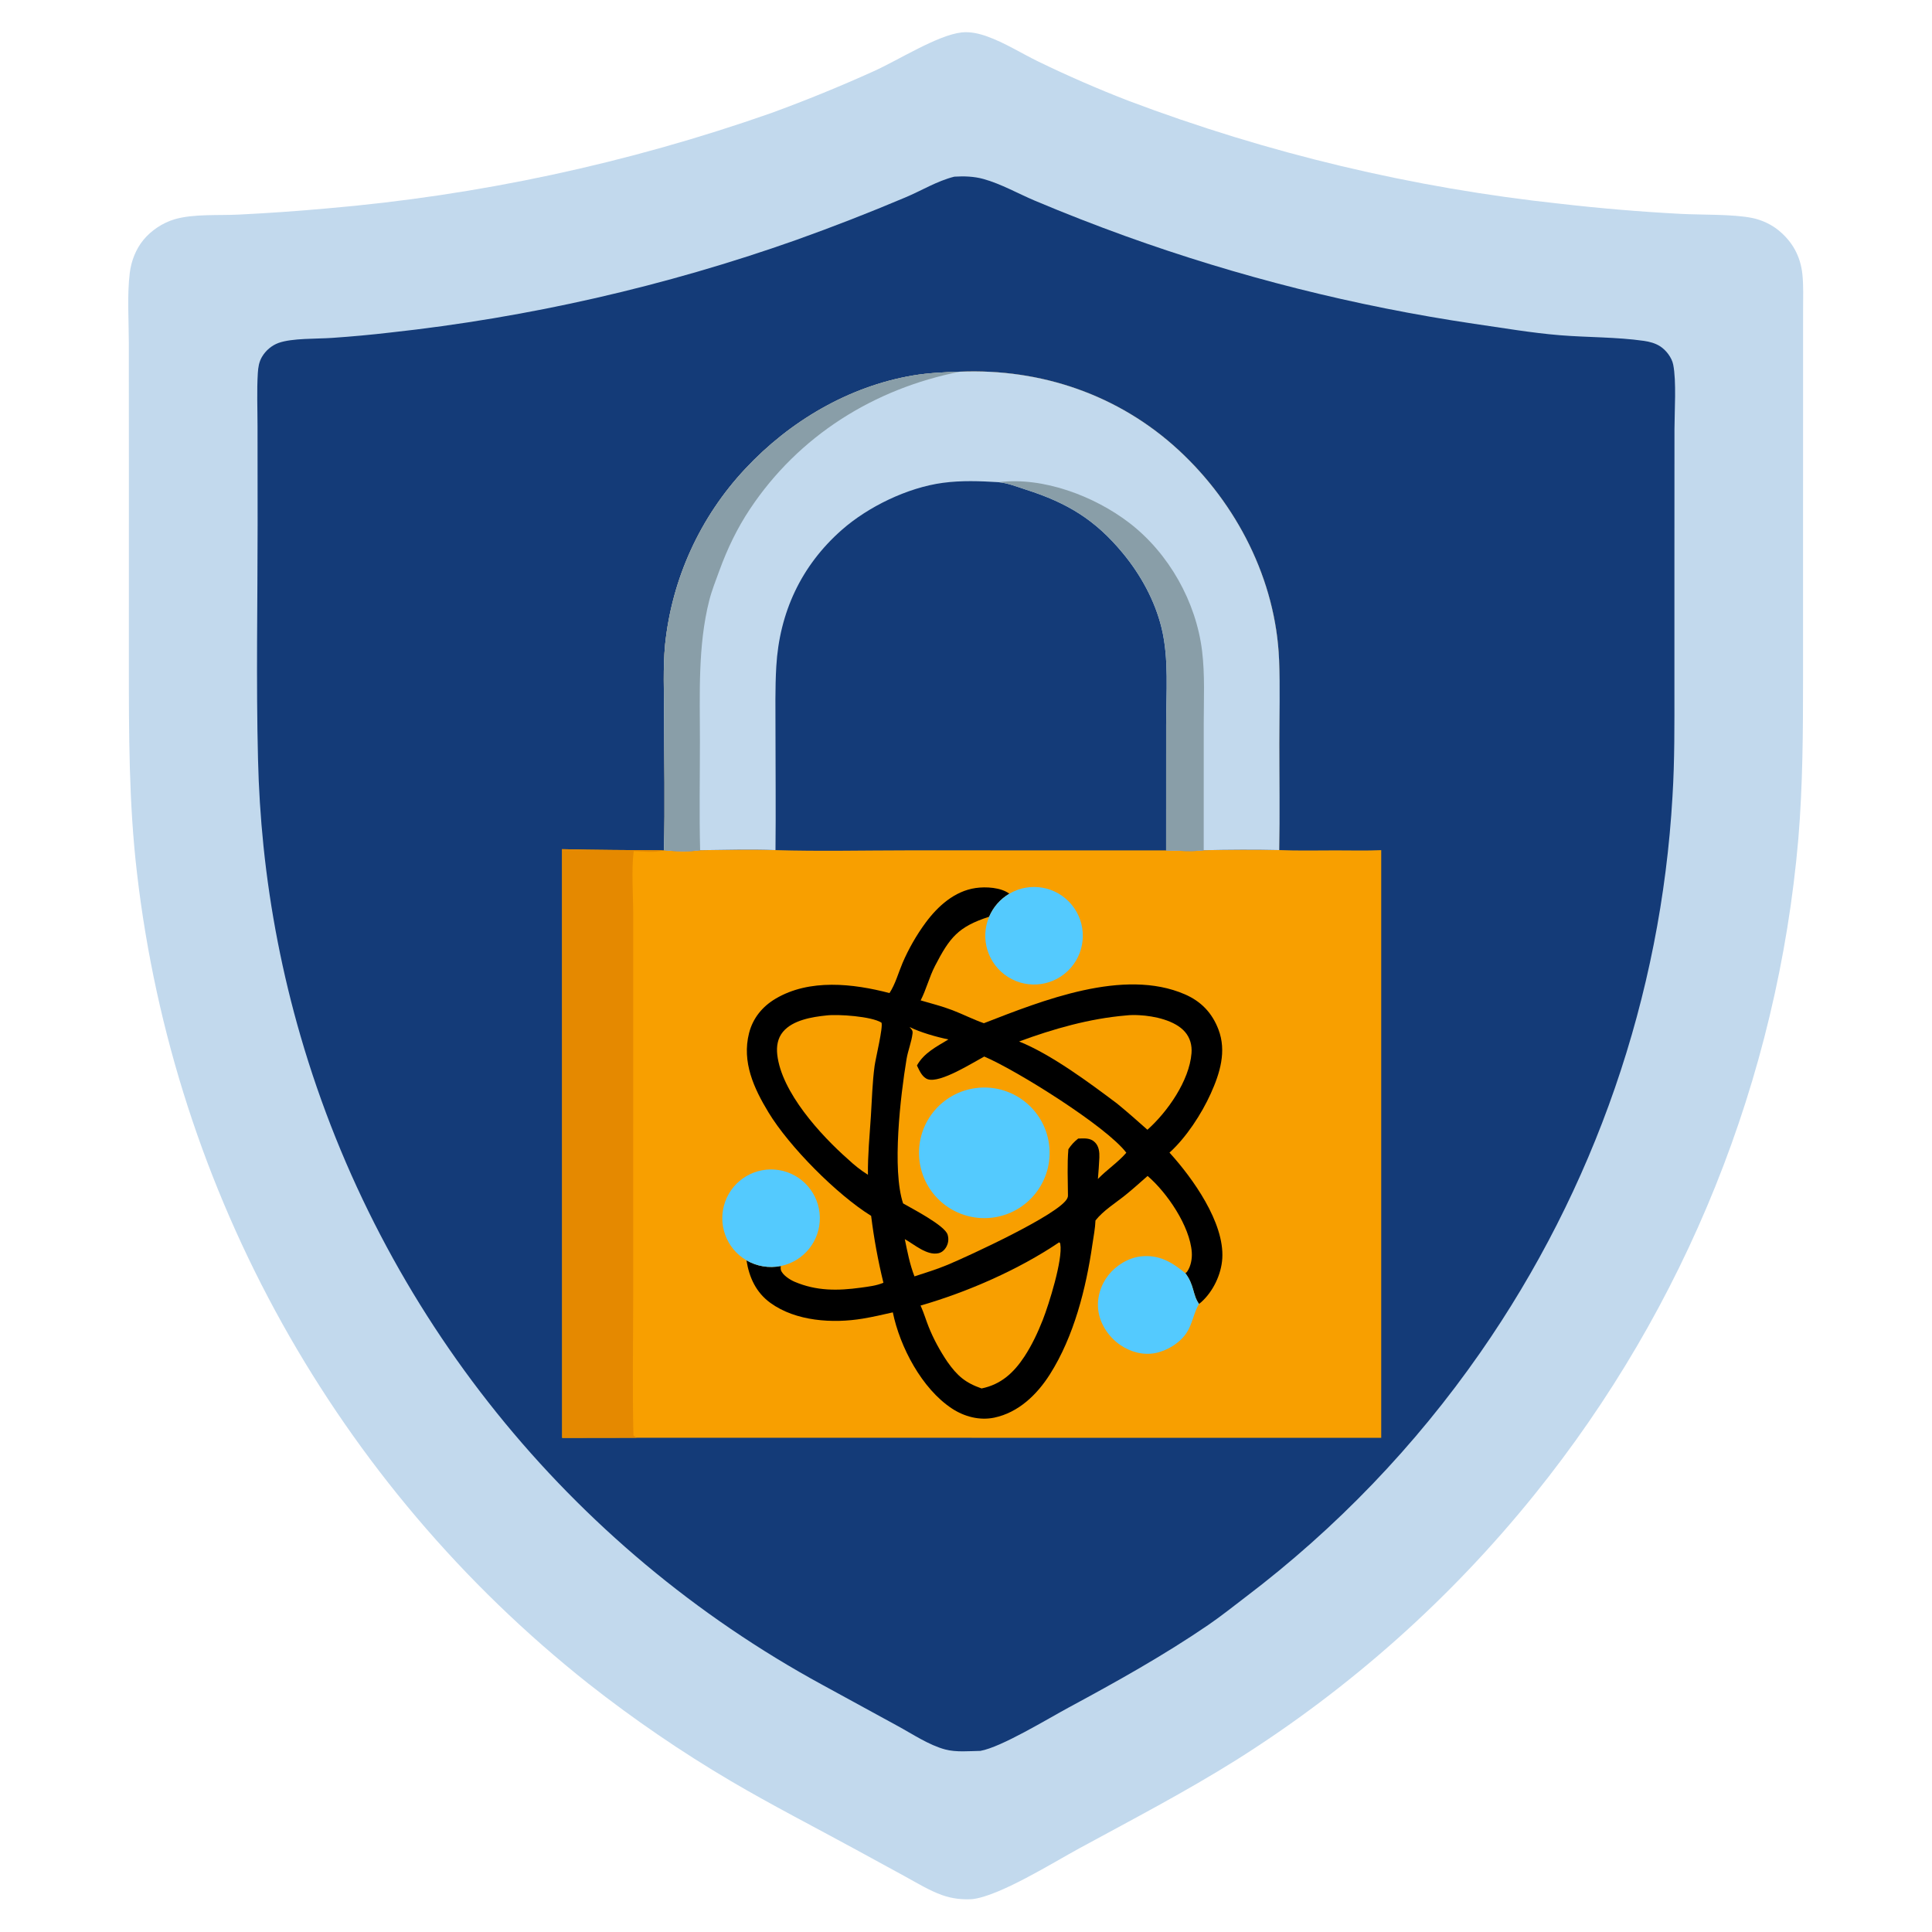
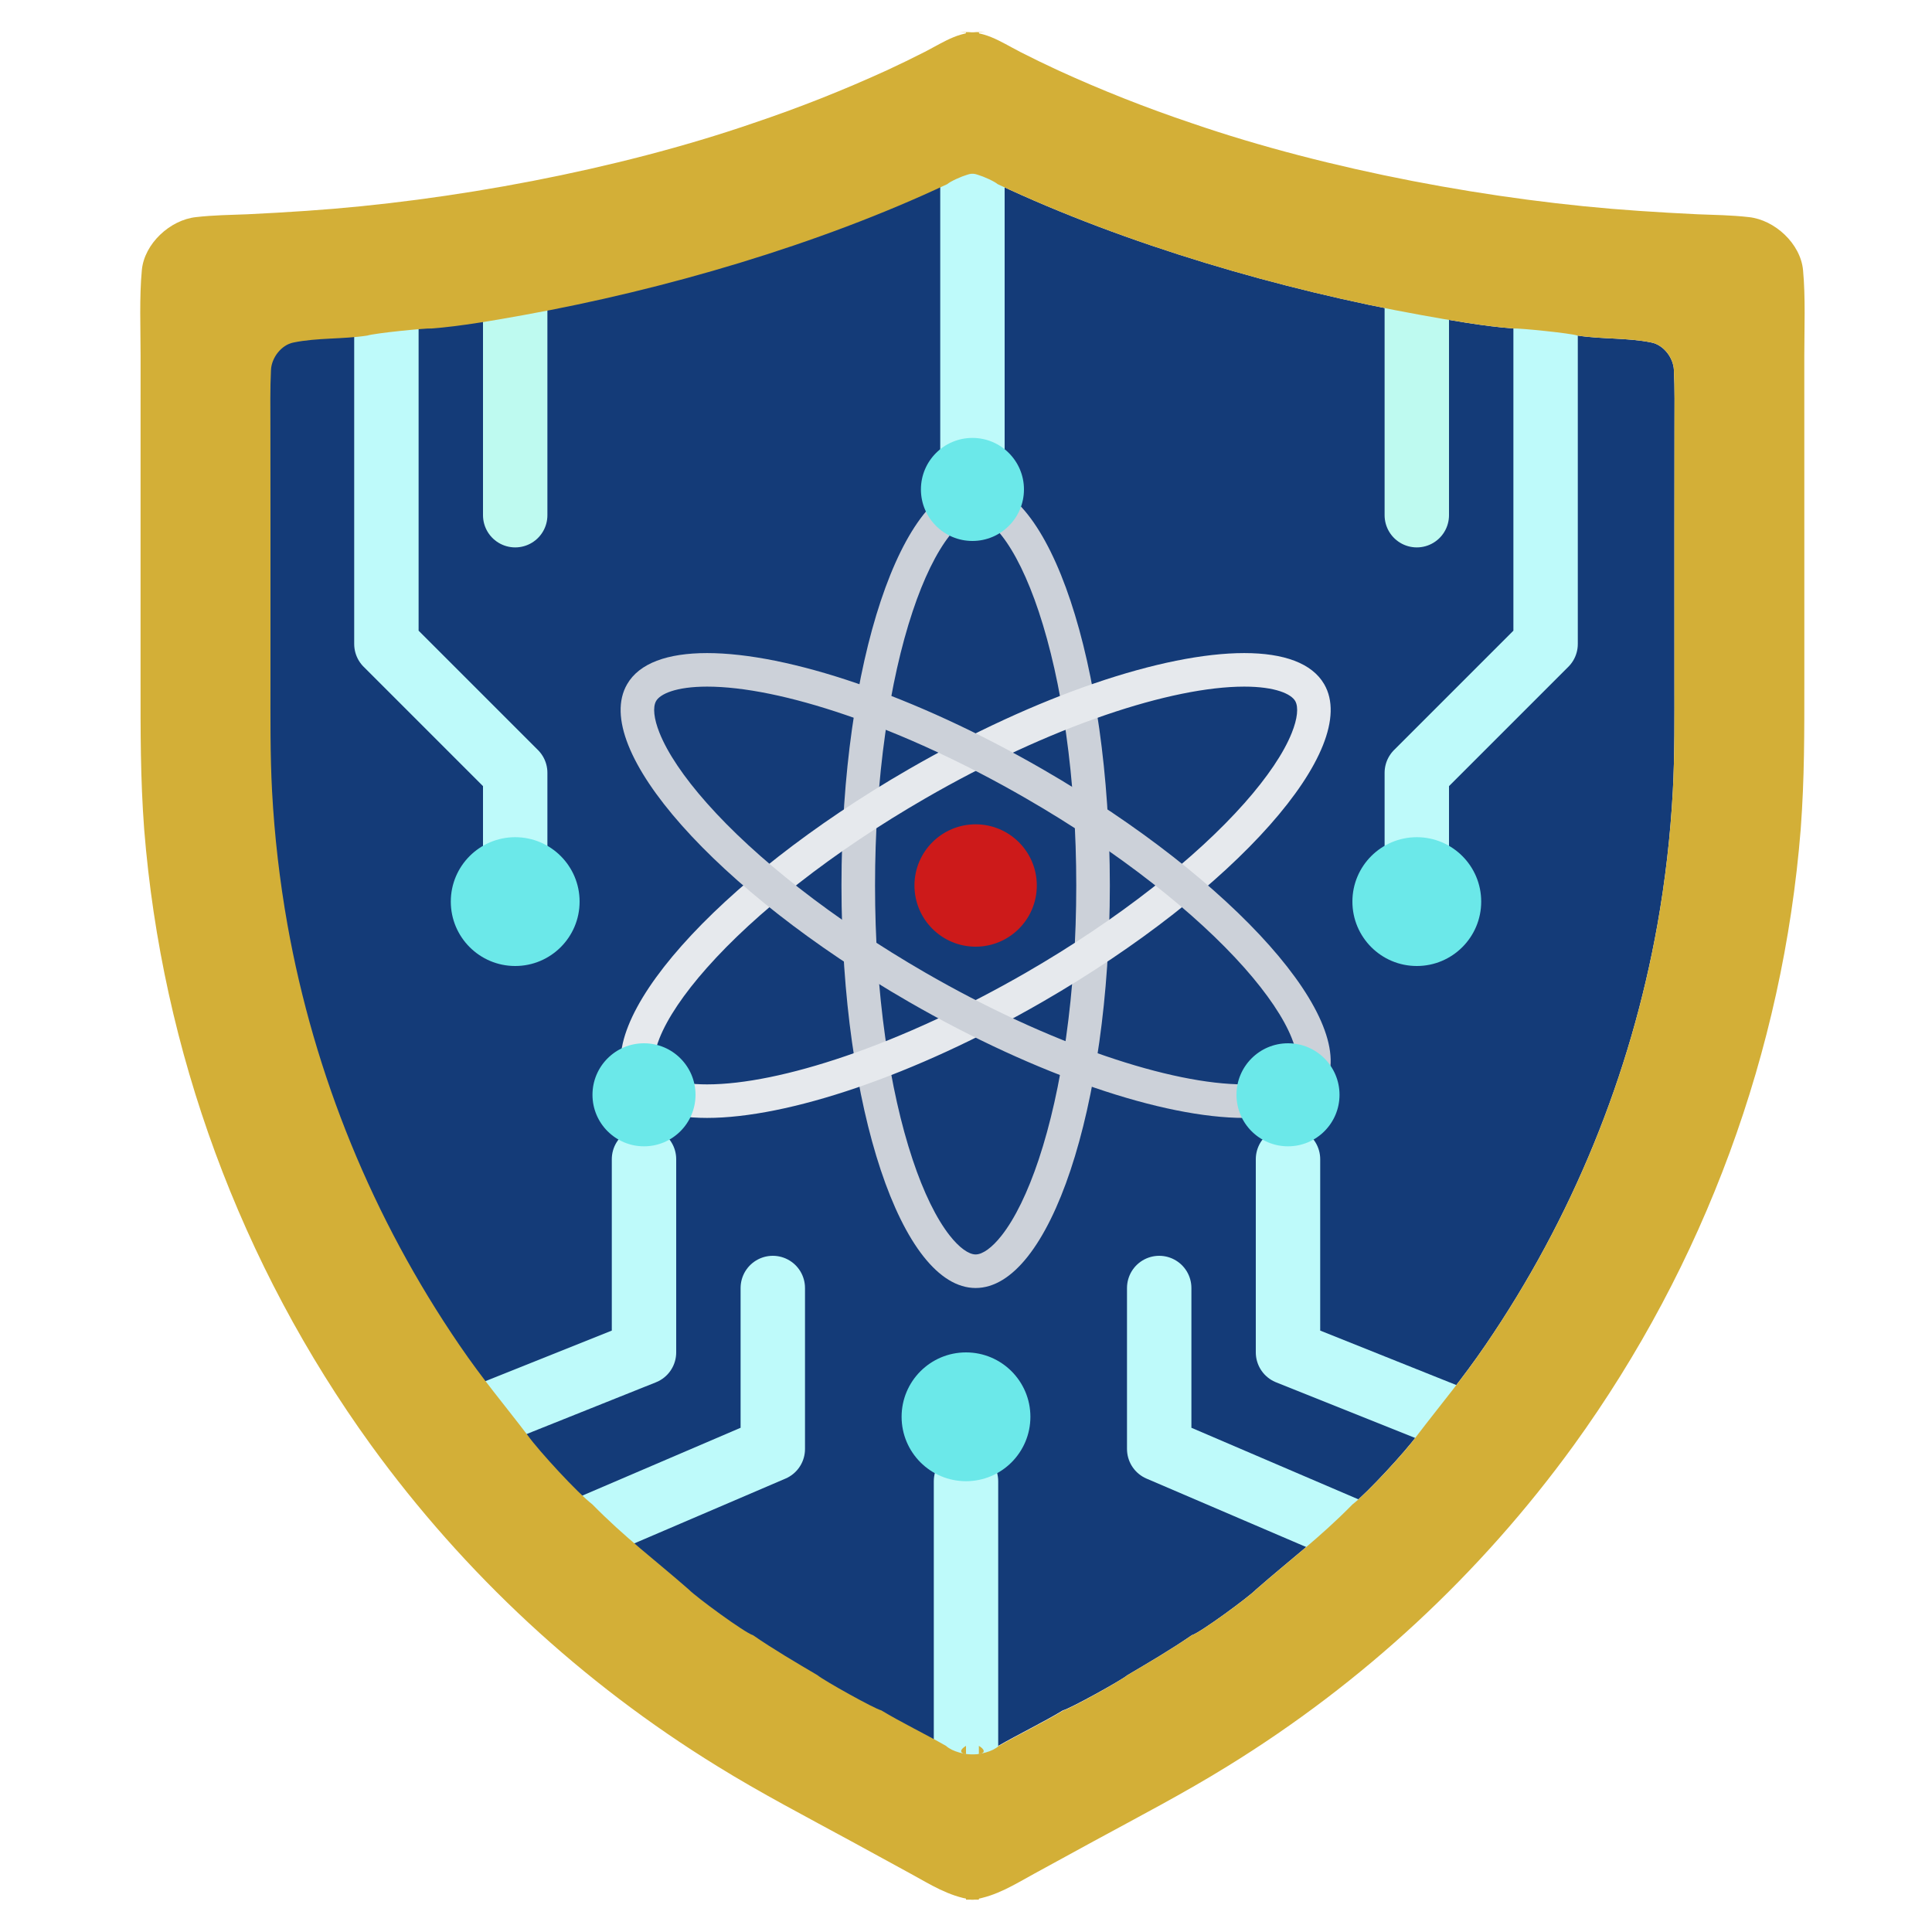
<svg xmlns="http://www.w3.org/2000/svg" id="svg" version="1.1" viewBox="0 0 300 300" width="300" height="300">
  <defs>
-     <clipPath id="clip-1">
-       <rect x="0" y="0" transform="scale(0.14648,0.14648)" width="2048" height="2048" fill="none" />
-     </clipPath>
+     <g id="shield-outer-border-left">
+       <path d="M 149,5.025 c 3.88,-0.354 6.135,1.341 9.431,3.045 c 1.937,0.988 3.892,1.937 5.865,2.849 c 6.775,3.099 13.709,5.84 20.771,8.212 c 21.11,7.268 47.06,12.112 69.398,13.613 c 3.022,0.207 6.045,0.382 9.07,0.526 c 2.691,0.102 5.329,0.135 8.014,0.442 c 4.03,0.423 8.039,4.116 8.426,8.228 c 0.398,4.254 0.196,8.997 0.195,13.338 l 0.004,26.924 l 0.001,23.506 c -0.001,8.06 0.035,15.014 -0.562,23.055 c -2.761,34.502 -14.946,67.583 -35.225,95.633 c -14.49,19.988 -32.769,36.933 -53.793,49.871 c -6.669,4.134 -13.932,7.915 -20.846,11.678 l -9.135,4.991 c -3.151,1.723 -5.852,3.476 -9.454,4.042 L 150,294.975 L 150,271.094 C 147.172,272.871 153.094,272.941 155.099,271.102 C 158.312,269.262 162.062,267.454 165.158,265.582 C 166.2,265.346 174.164,260.903 175.078,260.112 C 178.369,258.17 181.933,256.084 185.068,253.915 C 186.357,253.545 193.961,247.947 195.019,246.841 C 200.298,242.212 204.855,238.856 210.023,233.594 C 212.279,231.872 218.311,225.312 220.013,222.94 C 223.822,217.947 227.002,214.23 230.672,208.85 C 244.091,189.224 253.191,166.973 257.367,143.568 C 258.58,136.727 259.378,129.818 259.753,122.88 C 260.06,117.198 260.001,111.303 260.002,105.605 L 260,82.926 L 260.013,66.309 C 260.014,63.35 260.067,60.395 259.922,57.44 C 259.83,55.549 258.337,53.58 256.459,53.192 C 252.712,52.418 248.77,52.697 244.958,52.105 C 243.848,51.74 236.068,50.95 234.946,51.004 C 230.603,50.685 225.006,49.703 220.638,48.913 C 198.962,45.016 174.863,37.991 154.912,28.592 C 154.39,28.135 152.65,27.377 151.915,27.168 C 150,26.457 147.157,27.336 145.011,28.629 L 150,5.025 Z" fill="#d3af37" fill-rule="evenodd" />
+     </g>
+     <g id="shield-inner-left">
+       <path d="M 145.011,28.629 c 2.145,-1.293 4.406,-2.173 6.903,-1.462 c 0.735,0.209 2.476,0.967 2.997,1.424 c 19.951,9.399 44.051,16.404 65.726,20.321 c 4.368,0.79 9.965,1.772 14.309,2.091 c 1.122,-0.054 8.902,0.736 10.012,1.101 c 3.812,0.592 7.753,0.312 11.5,1.086 c 1.878,0.388 3.371,2.357 3.463,4.248 c 0.145,2.955 0.092,5.91 0.091,8.869 l -0.013,16.616 l 0.003,22.679 c -0.001,5.698 0.057,11.594 -0.249,17.275 c -0.375,6.938 -1.173,13.846 -2.386,20.687 c -4.176,23.406 -13.276,45.657 -26.695,65.283 c -3.68,5.38 -6.86,9.097 -10.668,14.09 c -1.702,2.372 -7.734,8.931 -9.99,10.654 c -5.168,5.262 -9.725,8.618 -15.004,13.247 c -1.058,1.106 -8.662,6.705 -9.951,7.074 c -3.135,2.169 -6.699,4.255 -9.99,6.198 c -0.914,0.791 -8.978,5.234 -10.02,5.47 c -3.097,1.872 -6.847,3.68 -10.059,5.52 c -2.005,1.84 -7.928,1.77 -9.986,-0.007" fill="#143b78" />
+     </g>
+     <g id="circuit-traces-left">
+       <polyline points="100,180 100,210 75,220" stroke="#befafa" stroke-width="10" stroke-linecap="round" stroke-linejoin="round" fill="none" />
+       <polyline points="120,200 120,225 85,240" stroke="#befafa" stroke-width="10" stroke-linecap="round" stroke-linejoin="round" fill="none" />
+       <line x1="80" y1="40" x2="80" y2="80" stroke="#befaf0" stroke-width="10" stroke-linecap="round" />
+       <polyline points="60,50 60,100 80,120 80,140" stroke="#befafa" stroke-width="10" stroke-linecap="round" stroke-linejoin="round" fill="none" />
+     </g>
+     <g id="circuit-nodes-left">
+       <circle cx="100" cy="170" r="8" fill="#6be8e9" />
+       <circle cx="80" cy="140" r="10" fill="#6be8e9" />
+     </g>
+     <g id="circuit-center">
+       <line x1="150" y1="230" x2="150" y2="272" stroke="#befafa" stroke-width="10" stroke-linecap="round" />
+       <line x1="151" y1="70" x2="151" y2="21" stroke="#befafa" stroke-width="10" stroke-linecap="round" />
+       <circle cx="151" cy="76" r="8" fill="#6be8e9" />
+       <circle cx="150" cy="220" r="10" fill="#6be8e9" />
+     </g>
+     <g id="atom-symbol">
+       <path d="M 62.496,0 C 50.992,0 41.664,27.984 41.664,62.5 C 41.664,97.016 50.992,125 62.496,125 C 74.004,125 83.336,97.016 83.336,62.5 C 83.336,27.984 74.004,0 62.496,0 Z M 72.289,105.051 C 70.59,110.141 68.598,114.23 66.52,116.863 C 65.055,118.727 63.59,119.789 62.496,119.789 C 61.41,119.789 59.945,118.727 58.48,116.863 C 56.402,114.23 54.402,110.141 52.711,105.051 C 50.895,99.605 49.469,93.23 48.461,86.105 C 47.406,78.637 46.875,70.691 46.875,62.5 C 46.875,54.301 47.406,46.363 48.461,38.895 C 49.469,31.77 50.895,25.395 52.711,19.949 C 54.402,14.859 56.402,10.77 58.48,8.137 C 59.945,6.273 61.41,5.211 62.496,5.211 C 63.59,5.211 65.055,6.273 66.52,8.137 C 68.598,10.77 70.59,14.859 72.289,19.949 C 74.102,25.395 75.535,31.77 76.539,38.895 C 77.59,46.363 78.121,54.301 78.121,62.5 C 78.121,70.691 77.59,78.637 76.539,86.105 C 75.535,93.23 74.102,99.605 72.289,105.051 Z" fill="rgb(80%,81.96%,85.1%)" />
+       <path d="M 116.625,31.25 C 114.73,27.969 110.328,26.41 104.203,26.41 C 91.734,26.41 72.133,32.879 52.086,44.457 C 22.188,61.719 2.617,83.785 8.375,93.75 C 10.27,97.031 14.668,98.59 20.793,98.59 C 33.262,98.59 52.867,92.121 72.918,80.543 C 102.809,63.285 122.379,41.215 116.625,31.25 Z M 111.586,38.801 C 110.348,41.914 107.801,45.688 104.242,49.707 C 100.434,54 95.629,58.422 89.957,62.855 C 84.02,67.5 77.406,71.934 70.309,76.035 C 60.922,81.449 51.246,85.934 42.324,88.98 C 33.902,91.859 26.457,93.383 20.793,93.383 C 15.914,93.383 13.512,92.227 12.879,91.145 C 12.34,90.199 12.527,88.402 13.41,86.207 C 14.652,83.086 17.191,79.316 20.758,75.293 C 24.559,71 29.371,66.578 35.039,62.145 C 40.98,57.5 47.59,53.066 54.688,48.969 C 64.078,43.543 73.754,39.066 82.672,36.02 C 91.098,33.141 98.543,31.621 104.203,31.617 C 109.086,31.617 111.496,32.773 112.121,33.855 C 112.66,34.801 112.473,36.598 111.586,38.801 Z" fill="rgb(90.2%,91.37%,92.94%)" />
+       <path d="M 72.918,44.457 C 52.863,32.879 33.262,26.41 20.793,26.41 C 14.668,26.41 10.262,27.969 8.375,31.25 C 2.617,41.215 22.188,63.285 52.086,80.543 C 72.133,92.121 91.734,98.59 104.203,98.59 C 110.328,98.59 114.73,97.031 116.625,93.75 C 122.379,83.785 102.809,61.719 72.918,44.457 Z M 112.121,91.145 C 111.496,92.227 109.086,93.383 104.203,93.383 C 98.543,93.383 91.098,91.859 82.672,88.98 C 73.754,85.934 64.078,81.457 54.688,76.035 C 47.59,71.934 40.98,67.5 35.039,62.855 C 29.371,58.422 24.559,54 20.758,49.707 C 17.191,45.688 14.652,41.914 13.41,38.801 C 12.527,36.598 12.34,34.801 12.879,33.855 C 13.504,32.773 15.914,31.621 20.793,31.617 C 26.457,31.617 33.902,33.141 42.328,36.02 C 51.246,39.066 60.922,43.543 70.309,48.969 C 77.406,53.066 84.02,57.5 89.957,62.145 C 95.629,66.578 100.434,71 104.242,75.293 C 107.801,79.316 110.348,83.086 111.586,86.207 C 112.473,88.402 112.66,90.199 112.121,91.145 Z" fill="rgb(80%,81.96%,85.1%)" />
+       <circle cx="62.496" cy="62.5" r="9.5" fill="rgb(80.47%,10%,10%)" />
+     </g>
  </defs>
-   <g clip-path="url(#clip-1)" fill="none" fill-rule="nonzero" stroke="none" stroke-width="1" stroke-linecap="butt" stroke-linejoin="miter" stroke-miterlimit="10" stroke-dasharray="" stroke-dashoffset="0" font-family="none" font-weight="none" font-size="none" text-anchor="none" style="mix-blend-mode: normal">
-     <path d="M0,0h300v300h-300z" fill="none" />
-     <path d="M149.342,5.035               c1.329,-0.145 2.672,0.171 3.917,0.613               c2.716,0.965 5.325,2.614 7.916,3.883               c4.603,2.235 9.296,4.279 14.068,6.125               c21.601,8.161 44.153,13.535 67.113,15.993               c6.198,0.713 12.415,1.234 18.643,1.562               c3.171,0.167 8.13,0.031 11.074,0.634               c1.456,0.298 2.928,0.968 4.083,1.907               c2.181,1.773 3.426,4.049 3.718,6.842               c0.188,1.805 0.11,3.681 0.11,5.495               l-0.004,8.492               l-0.004,27.302               v21.387               c-0.001,8.361 -0.037,16.65 -0.732,24.989               c-3.226,37.236 -17.474,72.665 -40.926,101.765               c-13.056,16.213 -28.708,30.151 -46.32,41.247               c-7.912,4.957 -16.214,9.284 -24.413,13.743               c-4.097,2.229 -12.445,7.446 -16.652,7.888               c-1.61,0.081 -3.075,-0.082 -4.602,-0.618               c-2.026,-0.713 -3.901,-1.879 -5.78,-2.905               l-7.618,-4.157               c-6.483,-3.539 -13.115,-6.933 -19.477,-10.679               c-7.691,-4.535 -15.068,-9.582 -22.083,-15.104               c-39.125,-30.993 -64.339,-76.257 -70.097,-125.836               c-1.282,-10.896 -1.264,-21.747 -1.265,-32.698               l0.003,-30.196               l-0.01,-19.553               c-0.005,-3.523 -0.279,-7.314 0.15,-10.803               c0.225,-1.823 0.942,-3.669 2.112,-5.095               c1.212,-1.478 3.007,-2.667 4.84,-3.207               c2.927,-0.863 6.841,-0.571 9.934,-0.729               c4.572,-0.224 9.139,-0.543 13.698,-0.956               c23.532,-2.009 46.716,-6.983 69.001,-14.805               c5.398,-1.972 10.721,-4.144 15.956,-6.513               c3.782,-1.696 9.876,-5.598 13.648,-6.015z" fill="#c2d9ed" />
-     <path d="M148.187,27.433               c1.507,-0.097 3.06,-0.046 4.523,0.36               c2.735,0.759 5.389,2.273 8.013,3.382               c4.616,1.944 9.281,3.767 13.992,5.469               c17.571,6.333 35.728,10.901 54.202,13.639               c4.371,0.626 8.928,1.415 13.314,1.771               c4.296,0.349 8.779,0.269 13.033,0.876               c0.88,0.126 1.781,0.366 2.534,0.853               c0.921,0.596 1.8,1.747 2.017,2.836               c0.517,2.587 0.198,7.264 0.196,10.005               l-0.009,20.779               v19.426               c0.001,5.614 0.048,11.249 -0.3,16.854               c-1.775,30.998 -12.113,60.895 -29.861,86.371               c-10.078,14.471 -22.367,27.268 -36.417,37.925               c-1.922,1.462 -3.832,2.996 -5.826,4.358               c-6.896,4.715 -14.265,8.82 -21.611,12.782               c-3.354,1.809 -10.488,6.179 -13.753,6.757               c-1.748,0.031 -3.763,0.233 -5.459,-0.22               c-2.537,-0.675 -5.091,-2.402 -7.399,-3.655               l-11.635,-6.356               c-39.387,-21.431 -68.576,-57.712 -81.075,-100.775               c-2.798,-9.637 -4.723,-19.506 -5.753,-29.488               c-0.459,-4.479 -0.741,-8.975 -0.848,-13.476               c-0.306,-12.154 -0.062,-24.368 -0.063,-36.527               l-0.012,-15.166               c-0.002,-2.742 -0.125,-5.551 0.046,-8.286               c0.056,-0.897 0.178,-1.718 0.64,-2.507               c0.576,-0.983 1.501,-1.779 2.574,-2.168               c2.1,-0.761 5.988,-0.616 8.34,-0.785               c3.007,-0.205 6.009,-0.481 9.003,-0.829               c21.51,-2.345 42.677,-7.173 63.076,-14.389               c5.677,-2.029 11.295,-4.219 16.848,-6.566               c2.553,-1.061 4.974,-2.58 7.667,-3.249z" fill="#143b78" />
-     <path d="M149.058,57.716               c12.564,-0.52 24.637,3.577 33.945,12.163               c9.047,8.346 15.111,20.172 15.611,32.573               c0.174,4.32 0.037,8.693 0.035,13.019               c-0.001,5.503 0.098,11.028 -0.021,16.529               c2.924,0.115 5.862,0.052 8.786,0.047               c2.345,-0.005 4.72,0.069 7.061,-0.037               v91.255               l-115.651,-0.009               l-11.531,0.018               l-0.013,-91.416               c5.218,0.133 10.476,0.136 15.698,0.185               l0.117,-0.026               c0.192,-6.999 0.025,-14.046 0.021,-21.049               c-0.002,-3.578 -0.176,-7.258 0.155,-10.821               c1.047,-10.259 5.442,-19.888 12.506,-27.402               c6.852,-7.322 15.99,-12.731 25.947,-14.429               c2.406,-0.41 4.896,-0.519 7.333,-0.599z" fill="#f89f00" />
-     <path d="M149.058,57.716               c12.564,-0.52 24.637,3.577 33.945,12.163               c9.047,8.346 15.111,20.172 15.611,32.573               c0.174,4.32 0.037,8.693 0.035,13.019               c-0.001,5.503 0.098,11.028 -0.021,16.529               c-3.886,-0.091 -7.83,-0.06 -11.716,0.024               c-1.865,0.249 -3.957,0.057 -5.839,0.024               l-40.211,-0.006               c-6.801,0.005 -13.646,0.167 -20.443,-0.037               c-3.877,-0.151 -7.821,-0.026 -11.704,0.016               c-1.634,0.253 -3.964,0.184 -5.62,-0.006               c0.192,-6.999 0.025,-14.046 0.021,-21.049               c-0.002,-3.578 -0.176,-7.258 0.155,-10.821               c1.047,-10.259 5.442,-19.888 12.506,-27.402               c6.852,-7.322 15.99,-12.731 25.947,-14.429               c2.406,-0.41 4.896,-0.519 7.333,-0.599z" fill="#143b78" />
-     <path d="M149.058,57.716               c12.564,-0.52 24.637,3.577 33.945,12.163               c9.047,8.346 15.111,20.172 15.611,32.573               c0.174,4.32 0.037,8.693 0.035,13.019               c-0.001,5.503 0.098,11.028 -0.021,16.529               c-3.886,-0.091 -7.83,-0.06 -11.716,0.024               c-1.865,0.249 -3.957,0.057 -5.839,0.024               l0.004,-19.495               c0,-4.886 0.456,-10.301 -0.715,-15.068               c-1.039,-4.237 -3.237,-8.234 -6.006,-11.585               c-4.302,-5.209 -8.632,-7.809 -14.996,-9.853               c-1.377,-0.443 -2.84,-1.034 -4.283,-1.172               c-2.915,-0.175 -5.761,-0.29 -8.667,0.1               c-5.476,0.735 -11.593,3.694 -15.706,7.317               c-6.323,5.569 -9.675,12.844 -10.162,21.193               c-0.196,3.352 -0.125,6.72 -0.125,10.077               c0.001,6.145 0.068,12.297 0.001,18.442               c-3.877,-0.151 -7.821,-0.026 -11.704,0.016               c-1.634,0.253 -3.964,0.184 -5.62,-0.006               c0.192,-6.999 0.025,-14.046 0.021,-21.049               c-0.002,-3.578 -0.176,-7.258 0.155,-10.821               c1.047,-10.259 5.442,-19.888 12.506,-27.402               c6.852,-7.322 15.99,-12.731 25.947,-14.429               c2.406,-0.41 4.896,-0.519 7.333,-0.599z" fill="#c2d9ed" />
-     <path d="M103.096,132.015               c0.192,-6.999 0.025,-14.046 0.021,-21.049               c-0.002,-3.578 -0.176,-7.258 0.155,-10.821               c1.047,-10.259 5.442,-19.888 12.506,-27.402               c6.852,-7.322 15.99,-12.731 25.947,-14.429               c2.406,-0.41 4.896,-0.519 7.333,-0.599               c-13.351,2.637 -25.028,9.951 -32.594,21.313               c-2.011,3.02 -3.532,6.204 -4.771,9.602               c-0.556,1.526 -1.171,3.065 -1.57,4.64               c-1.781,7.036 -1.44,14.617 -1.439,21.815               c0.001,5.637 -0.112,11.3 0.032,16.934               c-1.634,0.253 -3.964,0.184 -5.62,-0.006z" fill="#899ea8" />
-     <path d="M155.079,74.875               c6.882,-0.871 14.875,2.165 20.292,6.328               c6.144,4.722 10.364,12.252 11.291,19.905               c0.448,3.689 0.255,7.524 0.255,11.24               l-0.004,19.676               c-1.865,0.249 -3.957,0.057 -5.839,0.024               l0.004,-19.495               c0,-4.886 0.456,-10.301 -0.715,-15.068               c-1.039,-4.237 -3.237,-8.234 -6.006,-11.585               c-4.302,-5.209 -8.632,-7.809 -14.996,-9.853               c-1.377,-0.443 -2.84,-1.034 -4.283,-1.172z" fill="#899ea8" />
-     <path d="M87.281,131.856               c5.218,0.133 10.476,0.136 15.698,0.185               c-1.24,0.427 -3.25,0.143 -4.576,0.123               c-0.38,2.9 -0.082,6.783 -0.078,9.778               l0,19.429               l-0.003,39.977               c-0,7.17 -0.138,14.375 0.039,21.542               c0.15,0.122 0.303,0.259 0.463,0.365               l-11.531,0.018z" fill="#e58900" />
-     <path d="M138.119,154.206               c0.923,-1.411 1.362,-3.107 2.018,-4.651               c0.927,-2.181 2.194,-4.39 3.604,-6.295               c1.901,-2.566 4.489,-4.893 7.753,-5.367               c1.598,-0.233 3.905,-0.102 5.238,0.878               c-1.403,0.824 -2.505,2.079 -3.139,3.578               c-4.796,1.548 -6.122,3.213 -8.405,7.636               c-0.893,1.729 -1.356,3.653 -2.229,5.355               c1.652,0.486 3.312,0.899 4.924,1.518               c1.644,0.631 3.236,1.447 4.893,2.026               c9.037,-3.504 21.703,-8.615 31.211,-4.485               c2.533,1.1 4.229,2.886 5.212,5.459               c1.293,3.385 0.231,6.798 -1.197,9.959               c-1.431,3.167 -3.801,6.807 -6.404,9.163               c3.595,3.945 8.536,10.847 8.199,16.424               c-0.151,2.481 -1.434,5.169 -3.303,6.819               c-0.1,0.088 -0.207,0.168 -0.312,0.249               c-1.002,-1.403 -0.7,-2.899 -2.112,-4.762               c0.111,-0.088 0.189,-0.138 0.277,-0.264               c0.573,-0.825 0.784,-2.021 0.713,-3               c-0.291,-4.063 -3.845,-9.261 -6.863,-11.845               c-1.141,1 -2.272,2.03 -3.454,2.979               c-1.535,1.232 -3.42,2.388 -4.639,3.935               c-0.044,1.225 -0.3,2.499 -0.476,3.715               c-0.986,6.836 -2.865,14.285 -6.602,20.178               c-1.998,3.151 -4.878,5.931 -8.632,6.721               c-2.279,0.479 -4.661,-0.151 -6.582,-1.418               c-4.673,-3.082 -8.071,-9.562 -9.175,-14.928               c-1.552,0.356 -3.108,0.712 -4.679,0.974               c-4.644,0.771 -10.382,0.417 -14.321,-2.438               c-2.244,-1.627 -3.299,-3.946 -3.726,-6.615               c1.608,0.939 3.504,1.252 5.329,0.882               c-0.016,0.199 -0.043,0.435 0.019,0.628               c0.251,0.776 1.411,1.512 2.12,1.815               c3.401,1.452 6.715,1.412 10.297,0.918               c1.192,-0.166 2.384,-0.294 3.502,-0.76               c-0.838,-3.422 -1.475,-6.891 -1.908,-10.387               c-5.317,-3.3 -12.708,-10.734 -15.941,-16.071               c-2.269,-3.744 -4.15,-7.822 -3.019,-12.296               c0.591,-2.336 2.071,-4.138 4.118,-5.353               c5.273,-3.132 12.064,-2.353 17.691,-0.876z" fill="#000000" />
-     <path d="M141.24,159.476               c1.674,0.838 4.198,1.551 6.03,1.926               c-1.847,1.128 -3.796,2.084 -4.886,4.043               c0.027,0.059 0.053,0.117 0.081,0.177               c0.342,0.722 0.802,1.711 1.624,1.969               c1.951,0.611 6.881,-2.536 8.743,-3.532               c4.991,2.109 19.043,10.901 22.063,14.937               c-1.324,1.532 -3.016,2.619 -4.414,4.08               c0.086,-1.103 0.185,-2.21 0.227,-3.316               c0.032,-0.841 -0.054,-1.753 -0.683,-2.379               c-0.737,-0.734 -1.649,-0.608 -2.604,-0.587               c-0.634,0.502 -1.077,0.979 -1.522,1.657               c-0.205,2.361 -0.079,4.811 -0.067,7.182               c-0.015,0.192 -0.003,0.211 -0.092,0.415               c-1.065,2.449 -15.601,9.103 -18.589,10.349               c-1.676,0.699 -3.428,1.238 -5.153,1.8               c-0.728,-1.868 -1.099,-3.826 -1.501,-5.782               c1.465,0.81 3.429,2.58 5.214,2.187               c0.5,-0.111 0.888,-0.432 1.157,-0.86               c0.388,-0.618 0.492,-1.327 0.274,-2.032               c-0.441,-1.427 -5.513,-4.036 -6.912,-4.847               c-1.742,-5.268 -0.414,-16.641 0.537,-22.399               c0.22,-1.333 0.785,-2.687 0.934,-4.008               c0.054,-0.479 -0.181,-0.623 -0.461,-0.98z" fill="#f89f00" />
-     <path d="M151.518,168.957               c5.583,-0.735 10.696,3.218 11.388,8.808               c0.693,5.588 -3.3,10.67 -8.895,11.32               c-2.937,0.34 -5.877,-0.618 -8.05,-2.624               c-2.173,-2.007 -3.361,-4.862 -3.254,-7.816               c0.179,-4.947 3.902,-9.042 8.811,-9.688z" fill="#54cafe" />
-     <path d="M128.344,157.677               c1.796,-0.214 6.987,0.135 8.531,1.119               c0.284,0.671 -0.911,5.544 -1.07,6.729               c-0.35,2.602 -0.404,5.162 -0.573,7.771               c-0.2,3.076 -0.493,6.029 -0.459,9.122               c-1.138,-0.71 -2.122,-1.503 -3.101,-2.418               c-4.232,-3.735 -10.331,-10.396 -10.98,-16.247               c-0.14,-1.264 0.051,-2.525 0.882,-3.529               c1.514,-1.827 4.544,-2.322 6.771,-2.547z" fill="#f89f00" />
-     <path d="M174.854,157.68             c0.669,-0.084 1.403,-0.075 2.076,-0.04             c2.285,0.119 5.553,0.803 7.091,2.612             c0.797,0.936 1.091,2.087 0.995,3.299             c-0.337,4.27 -3.74,9.119 -6.845,11.877             c-1.541,-1.37 -3.082,-2.735 -4.68,-4.042             c-4.289,-3.231 -10.302,-7.69 -15.245,-9.664             c5.335,-1.97 10.92,-3.558 16.608,-4.043z" fill="#f89f00" />
-     <path d="M164.461,192.907             c0.16,0.13 0.148,0.072 0.182,0.265             c0.419,2.398 -1.778,9.388 -2.723,11.789             c-0.766,1.947 -1.701,3.938 -2.852,5.687             c-1.658,2.52 -3.643,4.342 -6.652,4.95             c-2.544,-0.891 -3.775,-1.967 -5.314,-4.148             c-1.142,-1.699 -2.154,-3.539 -2.91,-5.443             c-0.414,-1.04 -0.726,-2.114 -1.184,-3.138             l-0.066,-0.144             c7.264,-2.087 15.229,-5.568 21.52,-9.817z" fill="#f89f00" />
-     <path d="M186.182,202.472               c-0.823,1.374 -1.02,3.091 -1.909,4.455               c-1.052,1.613 -3.044,2.827 -4.904,3.183               c-1.89,0.36 -3.844,-0.182 -5.413,-1.26               c-1.749,-1.2 -3.088,-3.152 -3.4,-5.265               c-0.291,-1.97 0.333,-4.022 1.553,-5.58               c1.197,-1.526 3.125,-2.703 5.064,-2.915               c2.814,-0.306 4.835,0.913 6.896,2.619               c1.412,1.863 1.11,3.359 2.112,4.762z" fill="#54cafe" />
-     <path d="M115.911,195.705               c-3.155,-1.841 -4.546,-5.675 -3.306,-9.111               c1.24,-3.437 4.757,-5.499 8.362,-4.903               c3.605,0.596 6.27,3.681 6.337,7.334               c0.067,3.653 -2.484,6.833 -6.064,7.562               c-1.824,0.371 -3.721,0.057 -5.329,-0.882z" fill="#54cafe" />
-     <path d="M156.732,138.771               c3.207,-1.882 7.304,-1.159 9.672,1.707               c2.367,2.865 2.306,7.026 -0.146,9.82               c-2.451,2.793 -6.568,3.396 -9.716,1.419               c-3.149,-1.976 -4.399,-5.945 -2.949,-9.368               c0.634,-1.499 1.736,-2.754 3.139,-3.578z" fill="#54cafe" />
-   </g>
+   <use href="#shield-inner-left" />
+   <use href="#shield-inner-left" transform="translate(150,0) scale(-1,1) translate(-150,0)" />
+   <use href="#atom-symbol" x="89" y="75" />
+   <use href="#circuit-traces-left" />
+   <use href="#circuit-traces-left" transform="translate(150,0) scale(-1,1) translate(-150,0)" />
+   <use href="#circuit-nodes-left" />
+   <use href="#circuit-nodes-left" transform="translate(150,0) scale(-1,1) translate(-150,0)" />
+   <use href="#circuit-center" />
+   <use href="#shield-outer-border-left" />
+   <use href="#shield-outer-border-left" transform="translate(151,0) scale(-1,1) translate(-151,0)" />
</svg>
